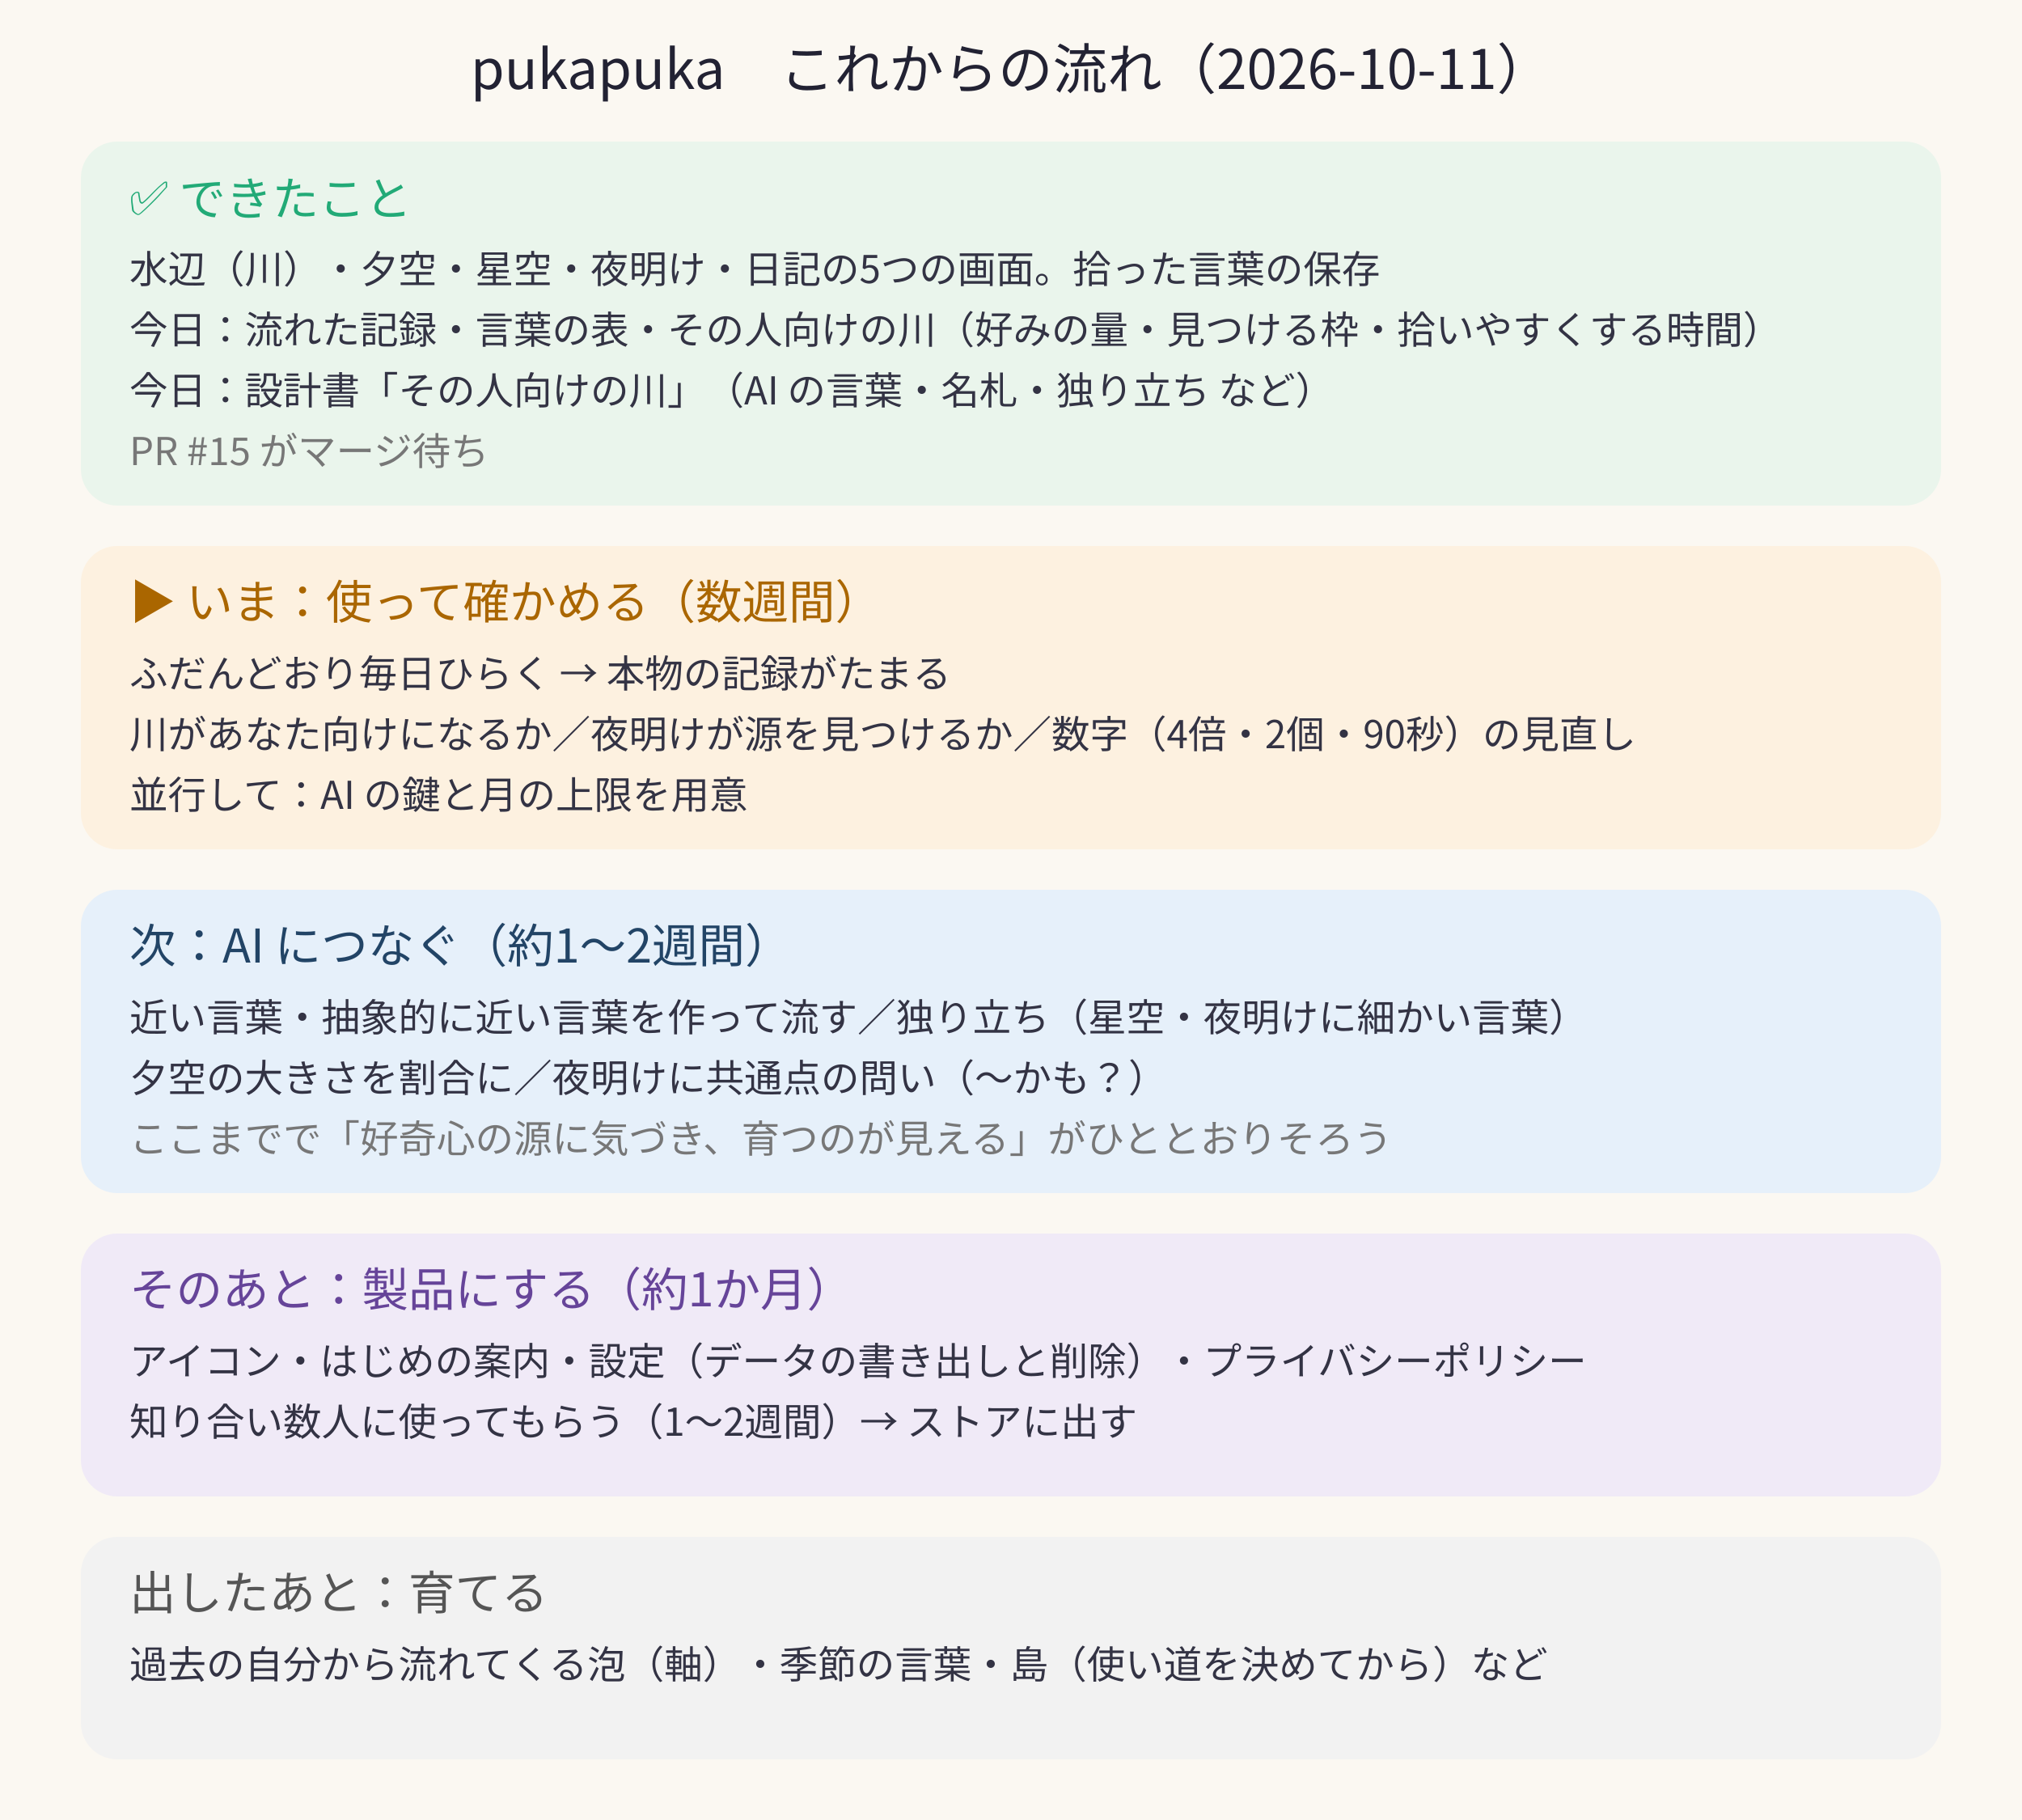
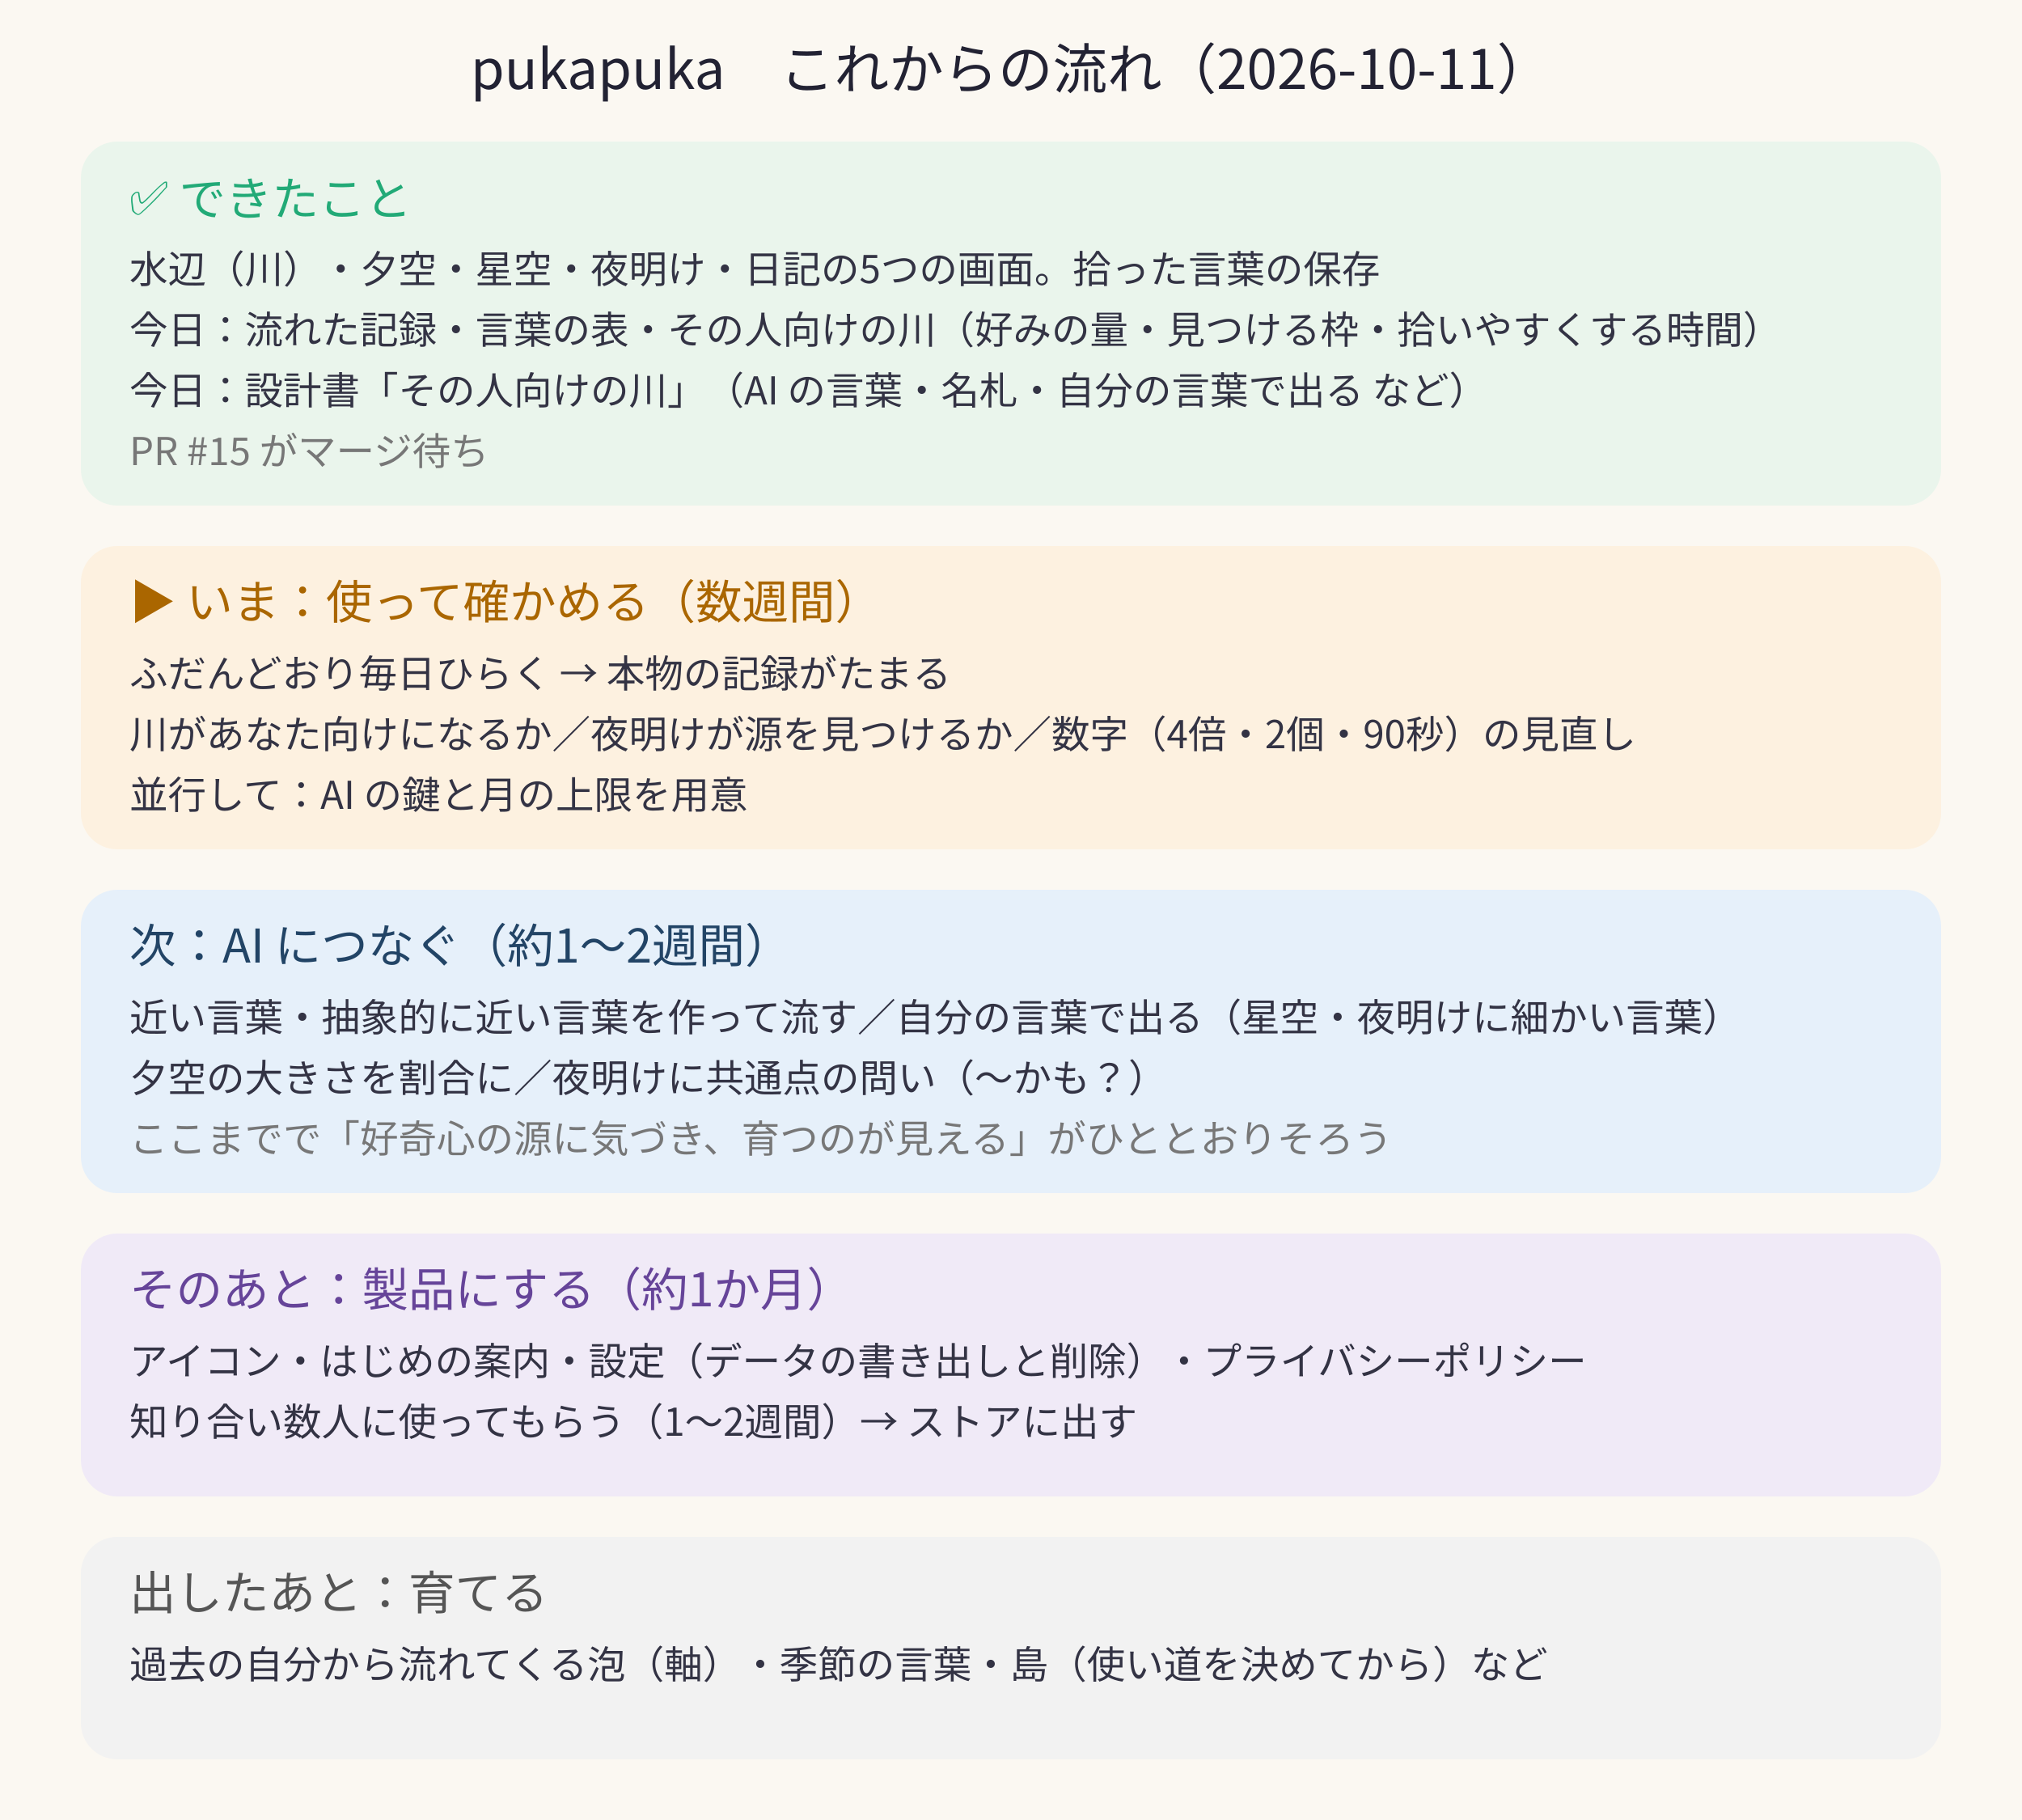
<svg xmlns="http://www.w3.org/2000/svg" width="1000" height="900" font-family="Noto Sans CJK JP, sans-serif">
  <rect width="1000" height="900" fill="#fbf8f2" />
  <text x="500" y="44" text-anchor="middle" font-size="27" fill="#223">pukapuka　これからの流れ（2026-10-11）</text>
  <g font-size="19" fill="#334">
    <rect x="40" y="70" width="920" height="180" rx="18" fill="#eaf5ec" />
    <text x="64" y="106" font-size="23" fill="#2a7">✅ できたこと</text>
    <text x="64" y="140">水辺（川）・夕空・星空・夜明け・日記の5つの画面。拾った言葉の保存</text>
    <text x="64" y="170">今日：流れた記録・言葉の表・その人向けの川（好みの量・見つける枠・拾いやすくする時間）</text>
-     <text x="64" y="200">今日：設計書「その人向けの川」（AI の言葉・名札・独り立ち など）</text>
+     <text x="64" y="200">今日：設計書「その人向けの川」（AI の言葉・名札・自分の言葉で出る など）</text>
    <text x="64" y="230" fill="#777">PR #15 がマージ待ち</text>
    <rect x="40" y="270" width="920" height="150" rx="18" fill="#fdf1e0" />
    <text x="64" y="306" font-size="23" fill="#a60">▶ いま：使って確かめる（数週間）</text>
    <text x="64" y="340">ふだんどおり毎日ひらく → 本物の記録がたまる</text>
    <text x="64" y="370">川があなた向けになるか／夜明けが源を見つけるか／数字（4倍・2個・90秒）の見直し</text>
    <text x="64" y="400">並行して：AI の鍵と月の上限を用意</text>
    <rect x="40" y="440" width="920" height="150" rx="18" fill="#e6f0fa" />
    <text x="64" y="476" font-size="23" fill="#246">次：AI につなぐ（約1〜2週間）</text>
-     <text x="64" y="510">近い言葉・抽象的に近い言葉を作って流す／独り立ち（星空・夜明けに細かい言葉）</text>
+     <text x="64" y="510">近い言葉・抽象的に近い言葉を作って流す／自分の言葉で出る（星空・夜明けに細かい言葉）</text>
    <text x="64" y="540">夕空の大きさを割合に／夜明けに共通点の問い（〜かも？）</text>
    <text x="64" y="570" fill="#777">ここまでで「好奇心の源に気づき、育つのが見える」がひととおりそろう</text>
    <rect x="40" y="610" width="920" height="130" rx="18" fill="#f0eaf7" />
    <text x="64" y="646" font-size="23" fill="#649">そのあと：製品にする（約1か月）</text>
    <text x="64" y="680">アイコン・はじめの案内・設定（データの書き出しと削除）・プライバシーポリシー</text>
    <text x="64" y="710">知り合い数人に使ってもらう（1〜2週間）→ ストアに出す</text>
    <rect x="40" y="760" width="920" height="110" rx="18" fill="#f2f2f2" />
    <text x="64" y="796" font-size="23" fill="#555">出したあと：育てる</text>
    <text x="64" y="830">過去の自分から流れてくる泡（軸）・季節の言葉・島（使い道を決めてから）など</text>
  </g>
</svg>
